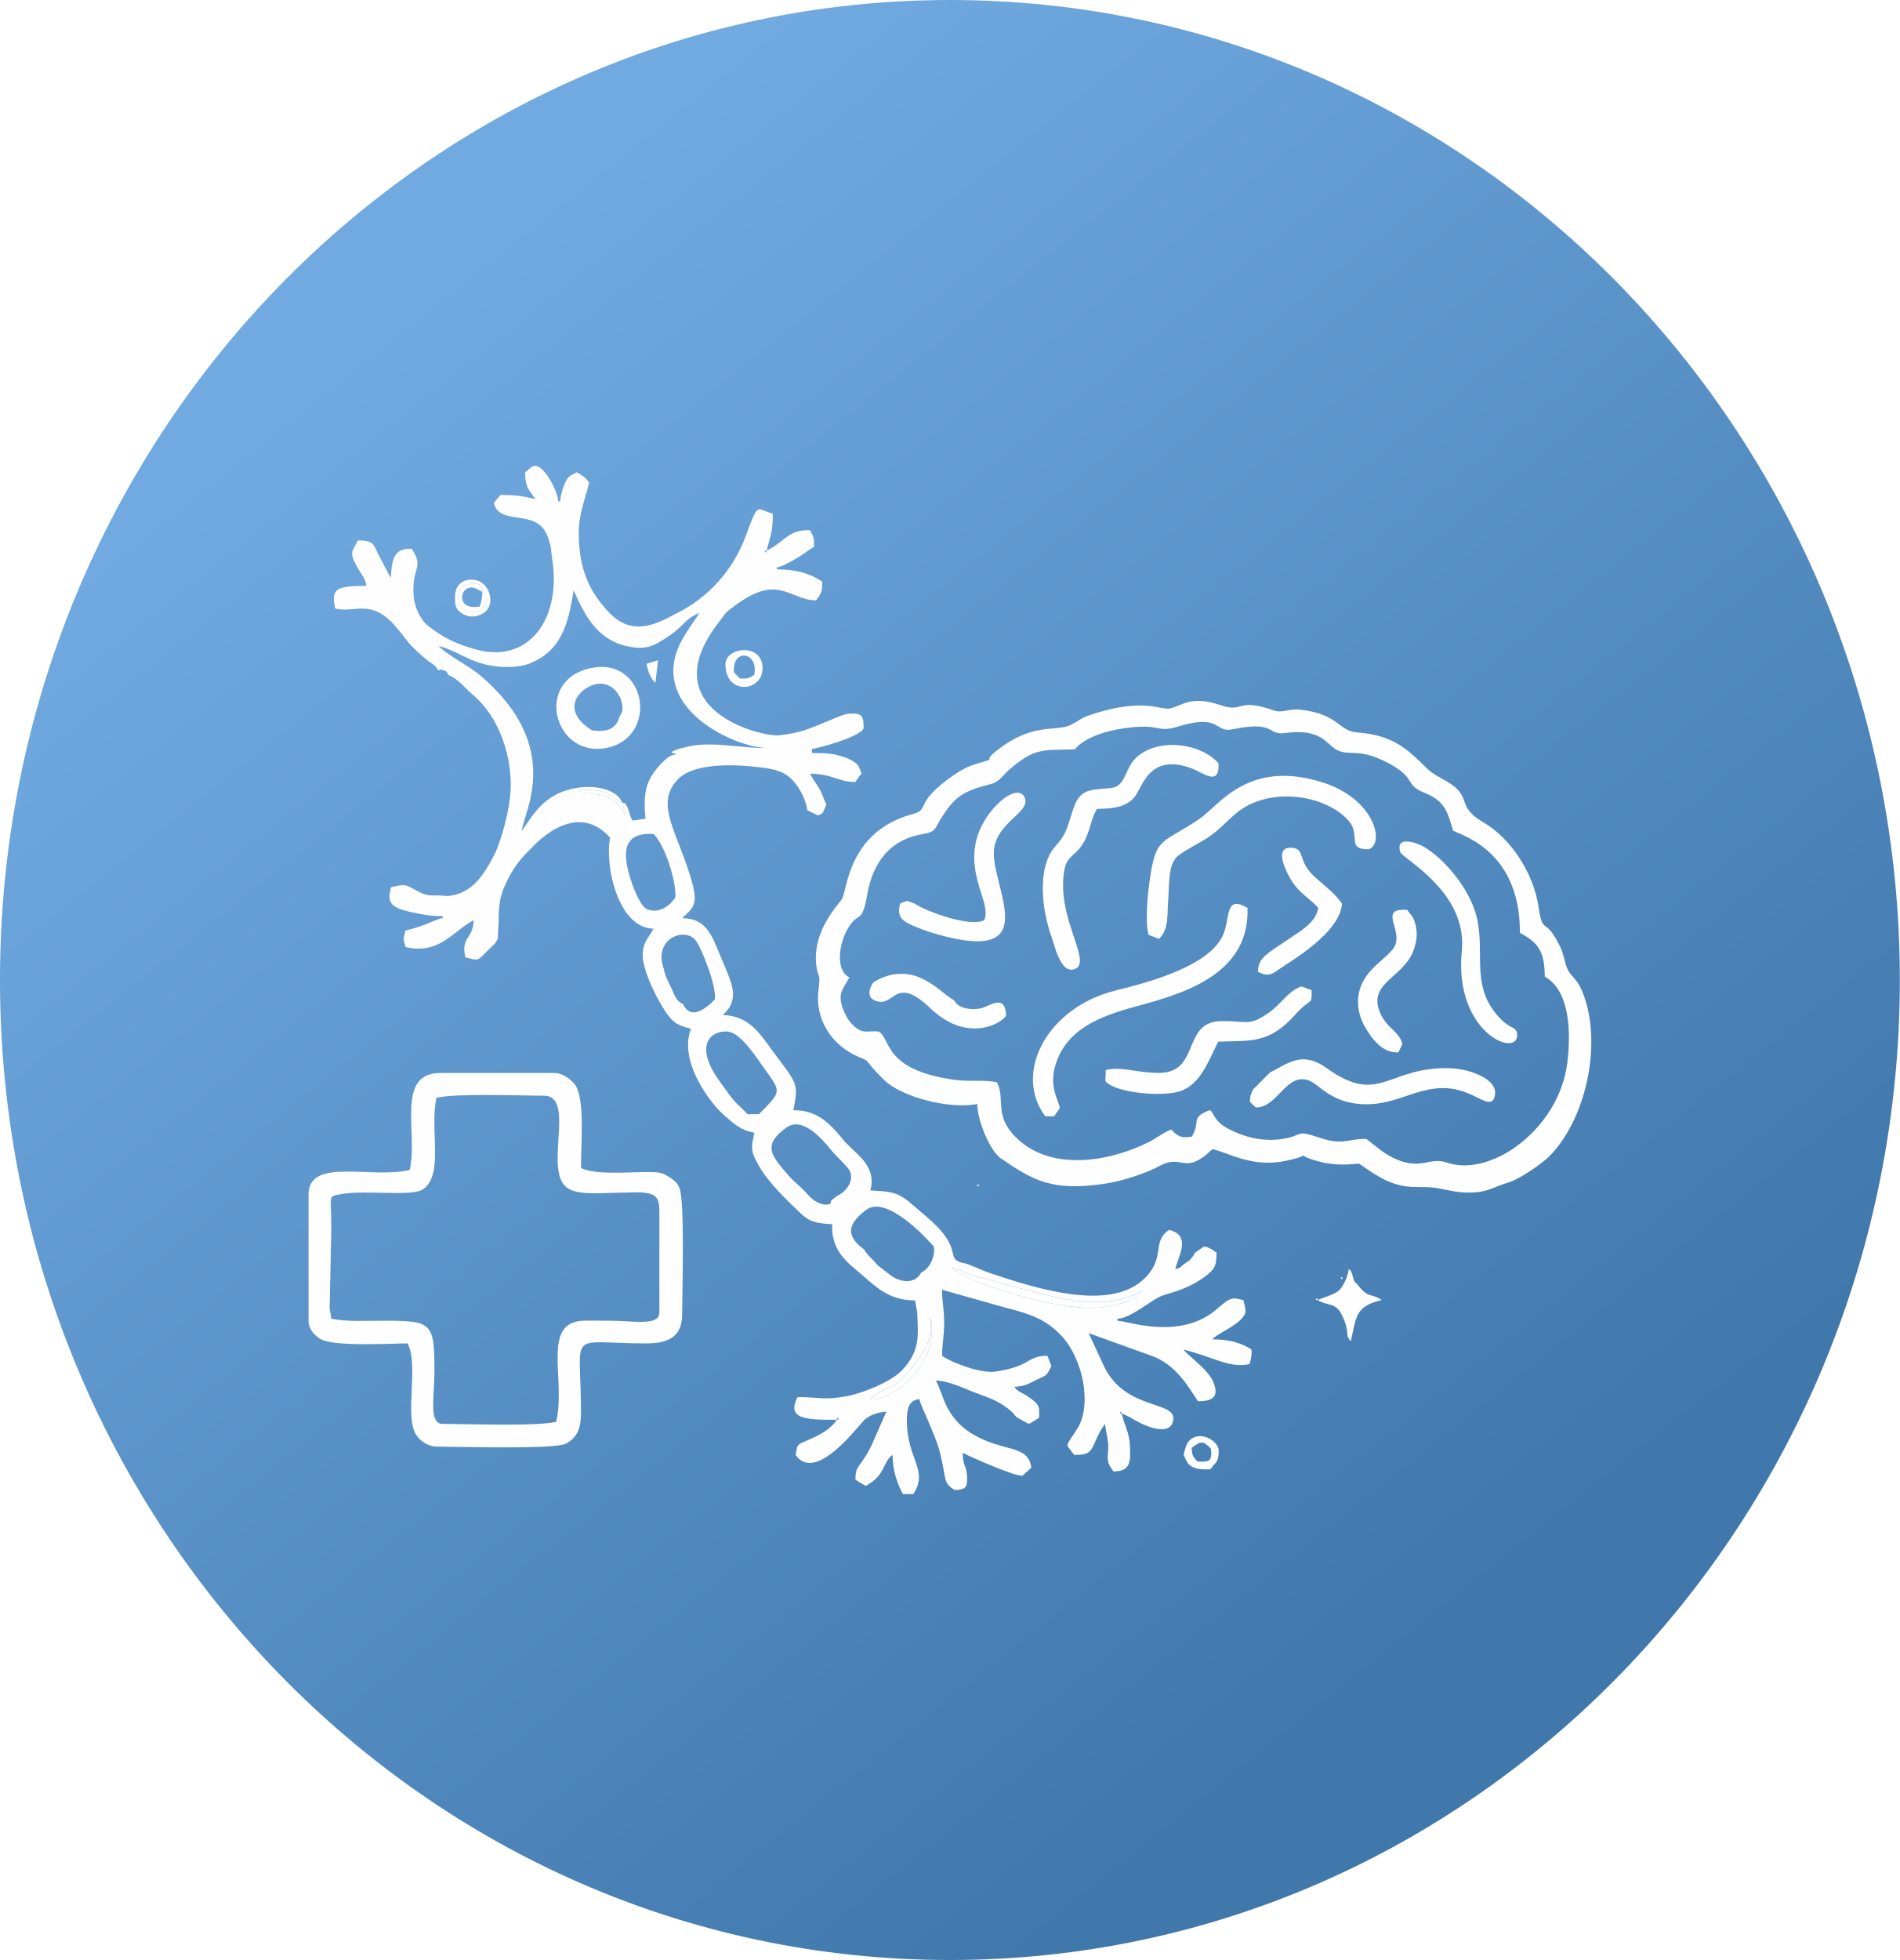
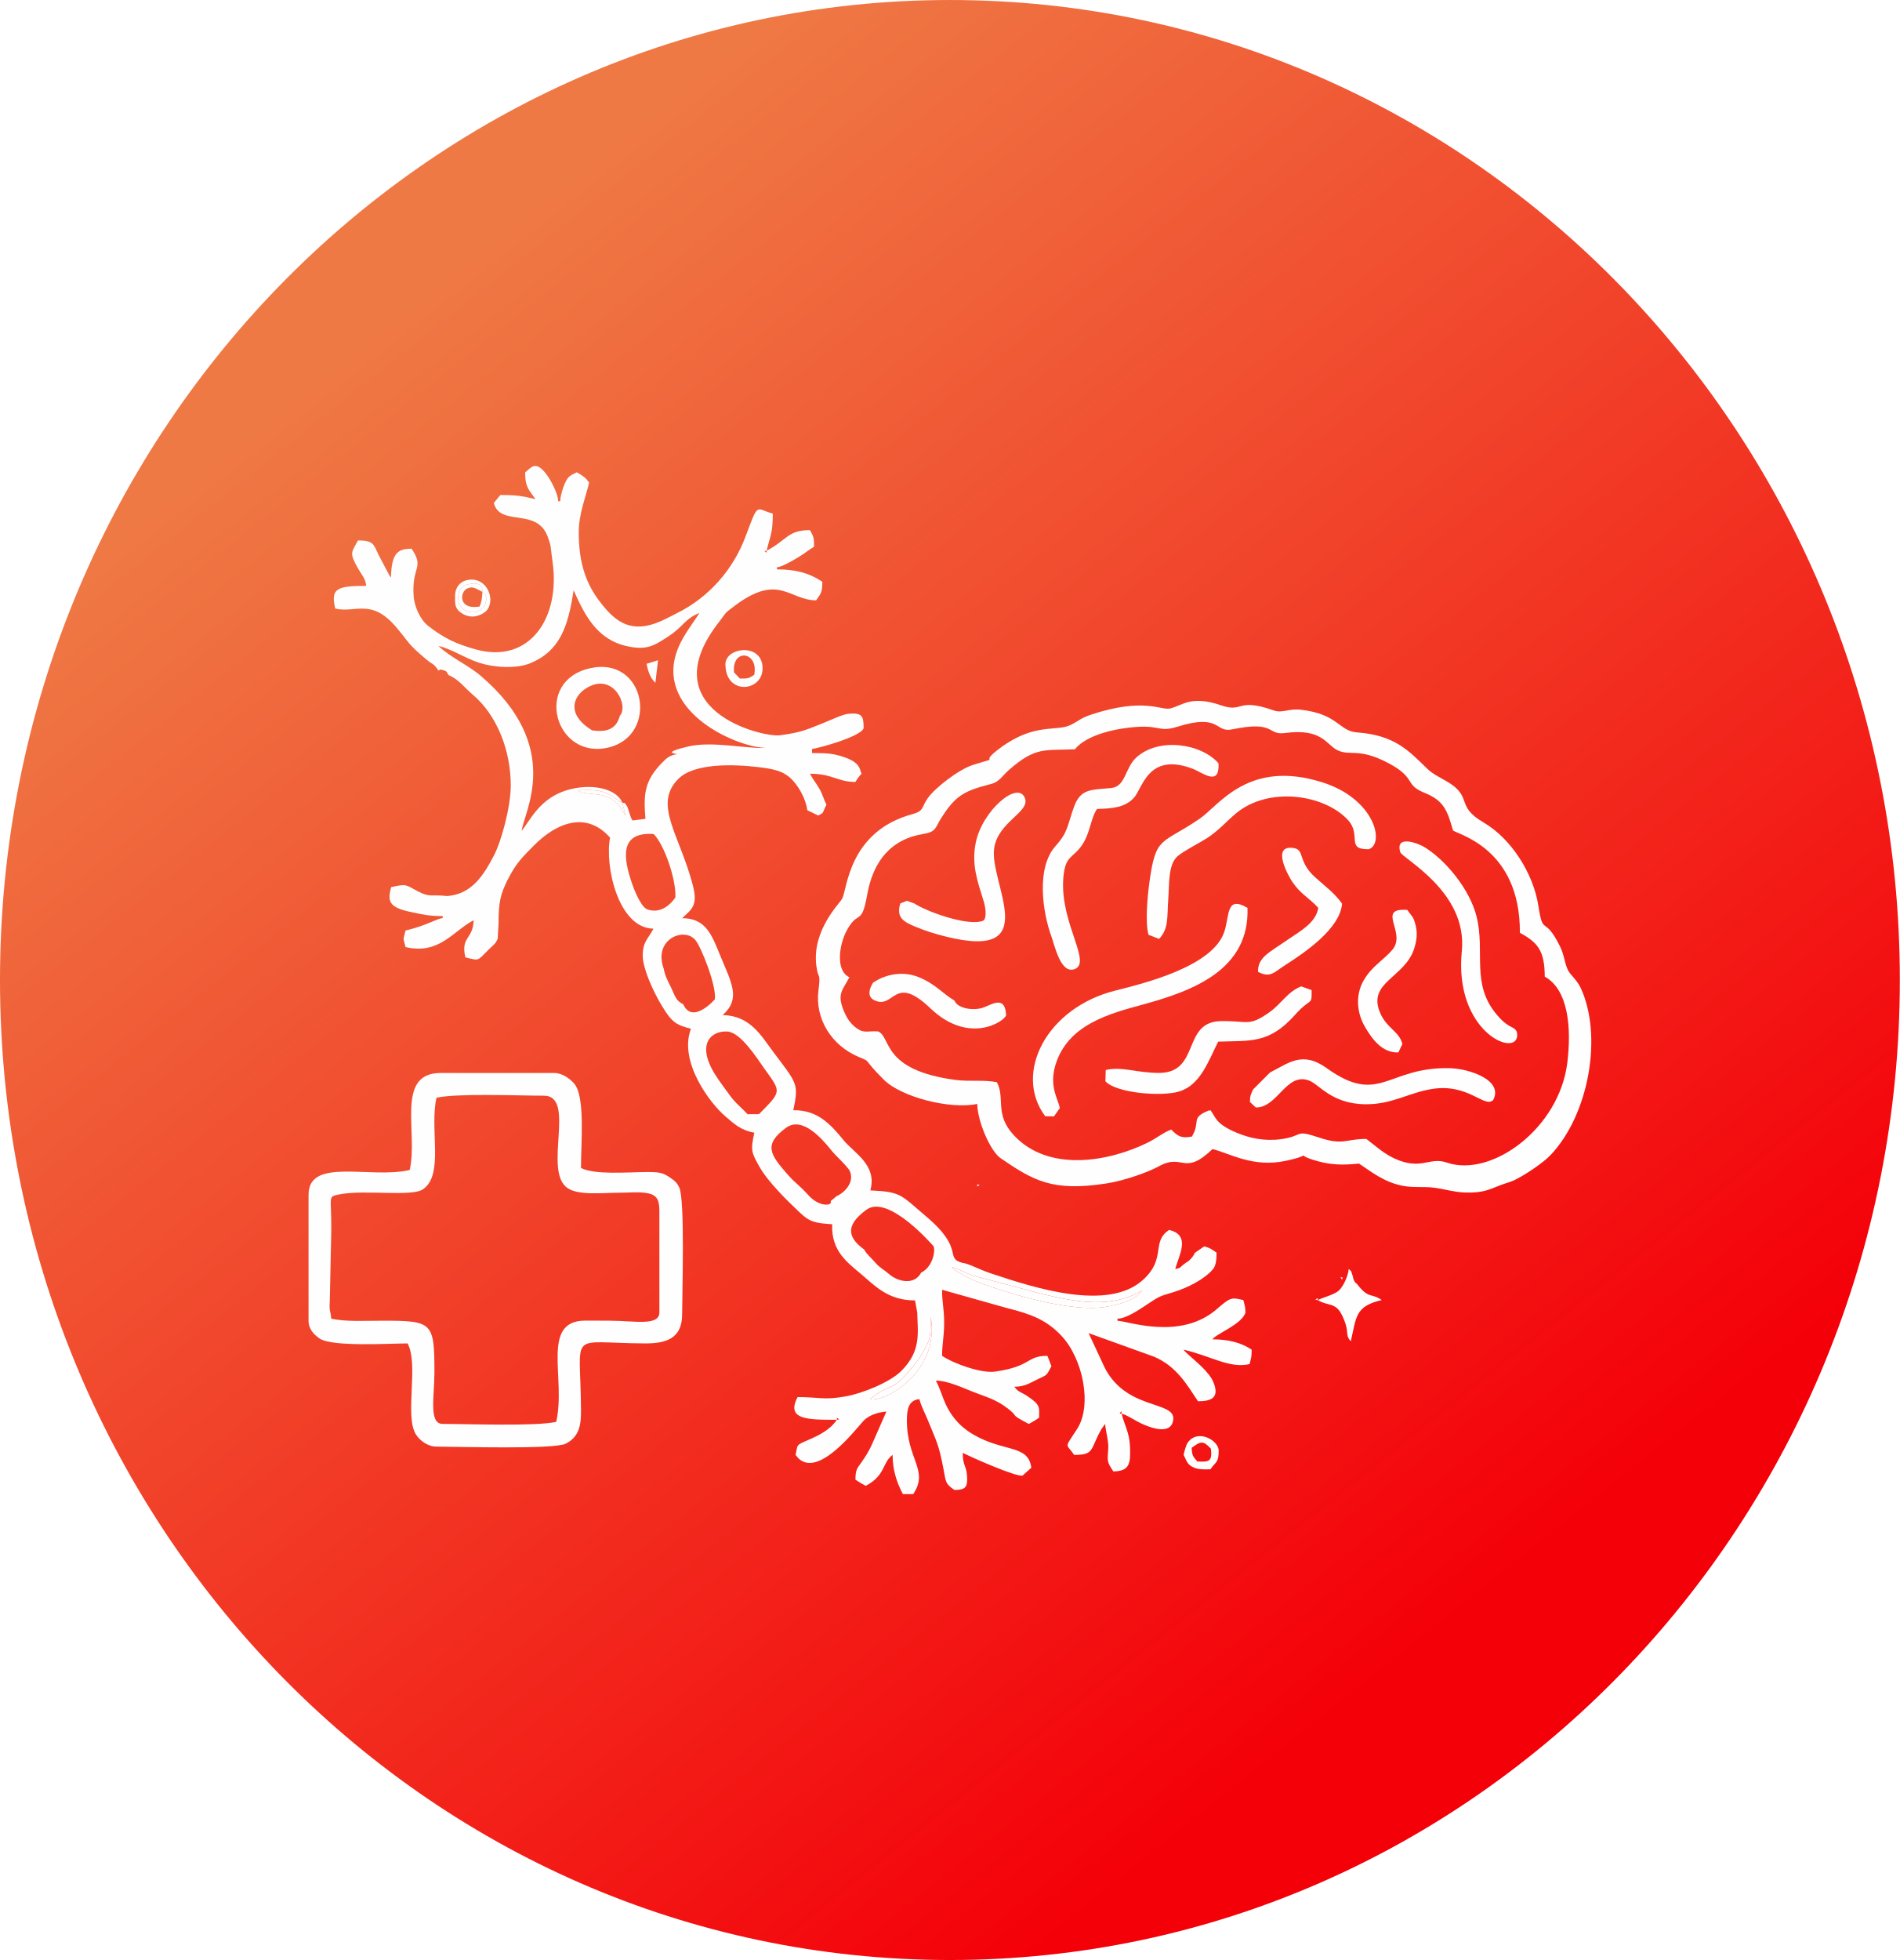
<svg xmlns="http://www.w3.org/2000/svg" xml:space="preserve" width="59.865" height="61.747" fill-rule="evenodd" clip-rule="evenodd" image-rendering="optimizeQuality" shape-rendering="geometricPrecision" text-rendering="geometricPrecision" viewBox="0 0 1322.85 1364.43">
  <defs>
    <linearGradient id="a" x1="299.52" x2="1029.15" y1="199.67" y2="1113.85" gradientUnits="userSpaceOnUse">
-       <stop offset="0" stop-color="#71aae1" />
-       <stop offset="1" stop-color="#4078ac" />
+       <stop offset="0" stop-color="#EF7945" />
+       <stop offset="1" stop-color="#F40009" />
    </linearGradient>
  </defs>
  <ellipse cx="661.42" cy="682.22" fill="url(#a)" rx="661.42" ry="682.22" />
  <g fill="#fefefe">
    <path d="M582.71 988.36v-1.44l1.68 1.2-1.68.23zm198.31-4.31h-1.44l1.2-1.68.23 1.68zm-175.25-10.01c15.24-13.07 14.03-1.7 33.21-27.09 2.16-2.86 3.07-4.48 4.97-7.86 4.9-8.71 3.66-12.04 4.13-22.25 6.53 37.89-31.63 59.43-42.32 57.2zm57.01-92.12c5.3 1.82 9.52 4.28 14.64 6.01l48.73 12.96c24.5 5.88 48.26 9.9 69.1-2.58-4.29 7.22-19.66 11.12-30.02 11.97-24.08 2-66.38-10.41-89.06-19.74l-11.12-6.21c-.24-.2-.58-.53-.79-.73l-1.49-1.7zm-21.39 3.98c-4.7 9.08-16.24 6.29-22.1 1.24-4.06-3.5-6.67-4.55-9.46-7.81-3.42-4.01-5.94-5.64-8.18-9.55-13.48-9.71-11.05-18.3 1.6-27.61 15.37-11.32 46.83 25.45 46.83 25.46 1.41 3.93-1.08 14.67-8.69 18.27m-58.9-53.18-4.08 3.37c1.63 3.49-8.2 4.44-15.84-4.39-4.76-5.5-9.12-8.37-13.67-13.55-12.44-14.16-17.91-21.16-1.43-33.15 11.1-8.07 24.8 7.5 31.47 15.89 2.8 3.52 11.58 11.41 12.88 14.57 3.5 8.44-5.17 15.58-9.32 17.25zm-53.99-57.13-7.97.05c-4.12-4.51-8.67-7.89-12.33-13.09-3.21-4.53-7.73-10.31-10.69-15.19-12.86-21.2-1.87-29.97 8.98-29.27 9.46.6 20.86 19.05 25.87 26.01 11.76 16.35 11.98 15.38-3.86 31.49m-52.8-76.54c-5.16-2.26-5.96-6.42-8.17-11.02-2.39-4.97-4.28-8.03-5.41-13.76-7.37-20.44 14.15-29.23 22.03-19.91 4.12 4.88 14.83 31.84 13.61 41.27-.09.18-15.66 17.92-22.07 3.42zm-5.44-74.28c-3.17 4.61-10.06 11.58-19.46 8.32-4.44-1.54-9.15-13.45-10.71-17.97-6.1-17.73-8.98-36.18 15.02-34.53 7.57 7.4 15.86 32.15 15.14 44.19zm-36.98-66.11 2.36 9.46c-10.39-20.95-24.21-12.19-33.68-18.01 15.29-.56 19.18.23 28.5 7.07 2.74 2.01-.84-.04 2.81 1.48zm0 0c-4.94-11.28-25.71-13.75-41.99-7.39-16.03 6.26-22.41 19.97-28.04 27.13 1.41-13.2 29.49-58.34-28.55-107.95-8.49-7.27-21.54-13.15-29.41-20.76 9.13 2 17.81 8.23 28.38 11.7 9.7 3.18 25.46 4.48 35.62.28 20.42-8.45 26.32-25.23 30.1-50.81 7.54 16.94 16.03 34.02 36.53 38.82 14.35 3.36 19.54-.18 29.54-6.73 11.04-7.26 10.79-11.79 21.54-16.27-5.4 8.72-12.84 17.27-16.32 28.65-12.38 40.54 41.59 64.68 62.45 65.32-13.68.67-37.37-4.94-54.03-.97-18.47 4.41-8.99 4.84-7.52 5.29-5.14.7-7.36 2.65-10.96 6.4-11.54 12.03-12.73 20.85-11.2 38.63l-8.99 1.16c-1.56-2.41-1.55-3.58-2.71-6.94-.54-1.54-.63-2.43-1.79-3.92-2.09-2.7.53-.47-2.66-1.65zm100.57-175.31v1.44l-1.68-1.2 1.68-.23zM305.36 466.7l1.44-.68c3.95 1.26 3.66.46 5.54 3.96 6.82 2.63 11.1 8.77 16.59 13.38 17.23 14.44 26.84 39.38 26.71 63.83-.08 14.33-6.42 38.29-11.82 48.55-6.65 12.64-15.07 27-32.71 28.02-11.3-1.28-11.4 1.25-20.14-3.27-8.59-4.47-7.58-5.47-18.67-2.89-2.08 8.95-2.86 13.95 14.23 17.38 7.88 1.59 11.64 2.74 21.7 2.74v1.44c-3.56 0-10.96 5.14-25.87 8.62-1.76 7.56-1.76 3.93 0 11.5 23.55 5.49 32.77-10.93 47.42-18.68-.3 13.47-9.16 11.22-5.75 25.87 9.91 2.31 7.89 2.86 16.17-5.39 3.67-3.66 4.56-3.62 6.35-7.55l.61-11.02c-.05-13.83 1.14-20.12 6.77-30.95 5.85-11.27 9.93-14.9 17.57-22.71 14.43-14.74 35.85-25.45 53.29-5.73-3.85 19.65 5.66 63.04 30.19 63.36-3.3 6.79-7.94 9.19-7.42 19.98.29 6.07 4.43 16.42 6.53 20.89 3.23 6.92 6 11.93 9.73 17.48 5.04 7.51 8.39 8.97 17.29 11.35-8.68 22.62 13 51.64 23.96 60.96 6.05 5.15 10.53 9.64 20.18 11.38-2.79 12.34-1.96 13.94 3.57 23.72 6.03 10.67 19.41 23.69 28.33 32.1 6.71 6.33 10.49 7.15 22.29 7.89-.84 18.72 10.87 26.83 19.99 34.58 9.75 8.29 18.96 18.5 37.7 18.46l1.53 8.37c.32 14.11 3.01 26.52-11.01 40.65-8 8.05-27.25 15.68-38.34 17.7-15.89 2.89-18.18.57-33.92.57-8.38 15.83 7.14 15.81 27.3 15.81-5.8 8.67-16.28 12.36-23.28 15.52-5.18 2.34-3.99 2.65-5.45 8.91l1.29 1.59c.14.14.48.59.66.78 13.8 13.38 38.51-18.48 45.05-25.76 3.61-4.03 9.75-6.24 16.23-6.77l-10.54 23.95c-2.42 4.87-3.57 6.64-6.42 10.82-3.12 4.57-4.59 5.08-4.59 12.64 2.86 1.91 3.98 2.61 7.18 4.31 13.96-7.38 11.39-16.21 18.68-21.56 0 10.56 2.95 19.31 7.18 27.31h7.19c11.17-16.7-4.61-24.09-4.41-51.76.06-6.98 1.04-13.71 8.72-14.34 1.05 4.53 4.17 10.36 6.19 15.37 5.81 14.46 7.17 15.69 10.46 32.65 1.85 9.5 1.13 10.76 7.78 15.22 7.63-.18 9.28-1.69 8.72-10.02-.47-6.98-2.97-6.83-2.97-15.85 5.19 2.75 37.9 17.2 41.67 15.81l6.07-5.43c-2.15-16.43-19.1-10.61-40.61-23.27-6.59-3.88-11.77-8.72-16.08-15.53-4.77-7.54-5.84-14.49-9.75-21.87 8.14 0 18.38 4.9 26.44 8.05 8.59 3.36 15.67 5.06 24.14 11.78 7.92 6.28-.13 2.81 14.09 10.34 3.21-1.7 4.33-2.4 7.19-4.31 0-7.02 1.39-8.69-8.02-14.97-4.46-2.97-6.47-2.81-9.23-6.58 7.06-.16 10.16-2.22 15.33-4.79 7.81-3.88 6.66-2.27 10.53-9.59-1.21-2.53-1.65-4.64-2.87-7.18-14.77 0-10.82 7.4-36.54 11-9.09 1.27-28.11-5.21-36.76-11 0-8.39 1.43-13.06 1.44-22.99.02-10.06-1.44-13.72-1.44-22.99l44.85 12.64c17.15 4.29 27.64 8.19 38.18 19.3 14.98 15.8 21.71 48.42 11 64.95-9.27 14.31-7.75 9.56-2.05 18.07 14.49 0 10.89-3.94 19.13-18.23l2.42-3.32c.43 5.16 2.53 12.4 2.19 16.79-.73 9.58-.81 9.75 3.56 16.27 11.35-.25 12.06-5.5 11.56-17.3-.43-10.28-3.92-14.83-5.81-22.94 4 1.07 8.93 4.59 13.4 6.72 5.72 2.74 21.07 8.89 22.53-2.41 1.82-14.04-34.95-5.71-49.33-39.77l-9.6-20.59 45.44 16.36c15.81 6.66 23.06 19.62 30.73 31.07 9.25 0 15.29-2.36 10.63-13.5-3.71-8.84-18.22-18.73-20.7-22.43 19.46 4.53 32.1 13.3 45.99 10.06.99-4.23 1.44-4.38 1.44-10.06-6.97-4.66-15.68-7.18-27.31-7.18 3.09-4.22 20.6-10.45 22.99-18.68-.09-4.38-.64-5.24-1.44-8.63-8.01-1.86-8.77-2.27-18.32 6.11-25.59 22.41-62.65 8.27-69.34 8.27v-1.44c5.86 0 15.2-6.3 19.54-9.2 10.4-6.98 9.65-6.25 19.46-9.28 10.01-3.09 21.38-8.92 27.32-15.79 2.3-2.66 2.66-6.89 2.66-11.71-3.11-2.08-4.23-3.29-8.63-4.32-10.28 6.89-4.65 3.32-8.97 8.28-2.19 2.51-2.31 2-4.79 3.83-3.89 2.88-1.45 2.4-6.36 3.7 2.09-8.97 11.5-23.62-4.31-27.3-12.81 8.58-1.49 19.78-18.3 34.88-24.38 21.91-74.96 5.65-105.47-4.52-9.58-3.19-15.68-7.02-19.94-7.37-13.18-3.59 1.97-9.15-25.26-32.22-18.19-15.43-17.4-17.24-39.04-18.3 4.92-17.7-11.38-26.06-18.55-34.85-9.5-11.67-18.53-21.18-35.09-20.96 3.88-18.52 2.71-18.43-13.92-40.56-8.58-11.42-15.97-25.18-35.24-25.69 12.68-11.33 6.32-22.02-1.54-40.98-5.76-13.91-9.76-26.53-26.7-26.44 6.61-6.31 11.22-8.53 7.37-23.23-9.23-35.19-27.94-56.14-9.82-73.93 10.93-10.74 37.62-10.17 55.61-8 10.9 1.32 17.86 2.68 23.94 9.32 4.61 5.04 8.95 12.88 10.08 20.7l7.57 3.65c4.55-2.23 2.61-1.6 5.75-7.53-1.96-3.7-2.71-7.28-4.85-10.96-2.46-4.21-4.33-6.21-6.65-10.6 15.67 0 19.31 5.75 31.62 5.75.49-.73.79-1.35 1.71-2.6.21-.28 1.02-1.35 1.24-1.63l1.35-1.52c-1.51-3.14-.55-7.72-12.69-11.73-7.33-2.42-11.54-2.64-21.8-2.64v-2.87c3.83-.32 33.52-8.31 35.93-14.37 0-8.39-.89-10.82-10.04-10.17-4.5.32-12.35 4.23-16.03 5.67-12.49 4.9-16.14 7.28-32.35 9.37-11.95 1.54-90.6-17.54-41.93-79.33 5.5-6.98 2.72-4.94 10.67-10.89 30.68-23.01 37.84-3.74 56.62-3.74 3.09-4.6 4.31-4.95 4.31-12.93-9.41-6.31-19.08-8.63-31.61-8.63v-1.44c3.78 0 16.56-7.8 19.89-10.29 2.16-1.61 3.91-2.7 5.97-4.08 0-6.99-.5-7.02-2.87-11.5-15.48 0-15.82 6.77-30.17 14.37 2.49-10.71 4.31-11.94 4.31-25.87-12-3.21-9.78-8.8-18.86 15.63-8.7 23.43-25.66 42.71-48.19 53.84-5.42 2.68-8.95 4.86-14.66 6.9-19.02 6.78-29.4-2.71-39.26-15.77-10.26-13.58-14.19-28.78-14.15-47.7.03-12.89 4.69-23.64 7.22-34.46-.23-.25-.56-1-.65-.78-.18.4.01-2.18-7.98-6.41-4.69 2.49-5.65 2.26-8.22 7.58-1.29 2.68-3.27 9.23-3.27 12.54h-1.44c0-5.14-5.12-14.57-7.73-18.13-8.37-11.48-11.43-4.55-15.26-1.99 0 10.91 2.91 12.31 7.18 18.68-9.3-2.16-12.57-2.87-24.43-2.87l-4.56 5.53c4.34 16.84 29.85 2.88 37.47 23.35 2.88 7.75 1.95 7.66 3.32 16.79 5.99 39.75-15.78 72.14-53.23 61.85-13.85-3.81-22.58-7.99-33.61-16.69-4.99-3.93-9.27-13.1-9.78-20.4-1.48-21.09 7.78-19.33-1.42-33.06-9.8 0-14 3.22-14.37 20.12-.22-.26-.58-.99-.67-.77l-7.95-15.04c-3.59-7.32-3.22-10.06-14.37-10.06-4.36 8.59-6.44 8.13.28 19.84 2.36 4.13 5.04 6.68 5.47 11.78-20.81 0-24.77 2.03-21.56 15.8 14.28 3.33 25.18-7.61 42.74 13.3 9.42 11.22 7.48 10.99 20.86 22.26 4.43 3.72 4.7 2.25 8.25 7.56z" />
    <path d="m842.97 772.98-1.41.11c-13.01 5.35-5.19 7.36-11.67 18.12-8.2 1.59-10.45-1.03-14.37-4.89-5.61 2.08-10.13 6.02-16.22 9.03-26.95 13.32-69.04 21.05-93.31-5.01-13.77-14.8-5.89-25.54-11.84-36.97-8.72-1.83-19.27-.31-28.76-1.58-51.8-6.89-44.61-29.67-53.93-33.78-7-.53-9.59 1.61-14.91-2.17-3.66-2.61-6.27-6.2-7.83-9.46-6.82-14.33-2.2-16.66 2.71-26.05-10.05-4.77-6.81-23.02-2.2-31.89 8.27-15.95 10.59-2.94 14.57-25.53 4.12-23.32 16.4-38.72 39.36-42.42 8.6-1.39 8.1-4.39 11.62-10.06 10.5-16.93 16.51-19.79 35.55-24.75 5.5-1.44 7.78-5.83 12.06-9.58 18.73-16.43 24.49-13.54 46.1-14.51 6.06-7.78 20.46-12.51 32.7-14.38 28.06-4.29 23.42 3.43 38.86-1.38 30.02-9.36 25.74 4.45 37.87 1.92 30.62-6.39 24.05 4.28 36.93 2.53 24.79-3.36 28.52 7.42 35.35 11.39 9.28 5.4 14.91-1.84 36.38 9.49 20.02 10.56 10.8 14.9 25.33 20.76 13.4 5.4 15.89 12.29 19.77 26.08 1.65 2.58 46.94 11.38 46.61 71.34 12.23 6.7 17.25 12.19 17.31 30.53 16.5 9.13 18.65 35.66 15.73 59.8-5.53 45.78-52.72 80.29-83.83 69.67-11.75-4.02-16.84 4.53-33.14-1.46-9.85-3.62-15.69-9.58-22.98-15.03-14.42-.05-15.9 4.71-32.85-.94-17.81-5.95-10.26-1.04-26.83 1.14-11.5 1.51-21.81-.85-30.31-4.39-14.82-6.17-14.62-10.4-18.43-15.68zm-146.73 32.96c23.32 15.99 36.44 23.74 74.13 17.91 11.7-1.8 28.19-7.37 36.74-12.04 16.83-9.2 17.15 7.27 37.15-11.88 12.09 2.89 28 13.1 51.12 8.15 22.85-4.89 2.26-5.14 22.52.37 9.83 2.66 17.91 2.62 28.4 1.57 8.46 5.65 17.51 13.03 30.53 15.49 7.74 1.46 14.41.33 21.76 1.3 7.8 1.03 12.91 2.9 21 3.34 13.7.48 17.4-2.25 26.04-5.44 3.32-1.23 5.6-1.69 8.48-3.01 7.07-3.27 20.15-11.95 25.52-17.6 26.89-28.33 36.48-83.43 20.9-116.56-2.59-5.52-7.28-8.89-8.96-12.59-2.36-5.21-2.3-9.93-5.38-16.18-10.95-22.19-11.7-6.32-15.02-28.1-3.39-22.33-18.78-46.81-38.17-58.11-20.21-11.78-6.87-17.75-25.87-28.75-4.62-2.68-9.6-5.07-13.1-8.45-13.27-12.84-22.78-23.59-49.22-25.51-12.52-.92-13.04-12.77-38.86-15.76-8.82-1.02-13 2.59-19.06.46-26.07-9.17-20.75 1.94-36.74-3.57-21.07-7.25-27.05.35-35.48 2.22-6.41 1.43-18.04-7.84-54.69 4.19-7.63 2.51-7.93 3.94-14.36 7.2-9.83 4.98-24.9-1.75-48.84 15.83-18.05 13.25 3.91 4.76-19.48 12.13-9.45 2.98-26.18 15.73-31.4 23.21-4.33 6.21-2.46 8.8-10.56 10.99-44.54 12.06-45.41 52.38-48.93 58.85-1.94 3.54-21.04 21.98-18.02 46.52 1.3 10.56 3.2 3.85 1.49 17.41-2.46 19.53 8.79 38.17 28.21 46.33 9.23 3.87 1.61.18 17.3 15.76 12.31 12.22 46.28 20.84 65.05 16.86.28 12.44 8.94 32.15 15.8 37.44zm-392.31-41.75c13.84-3.23 57.68-1.44 74.72-1.44 22.81 0-.66 52.07 16.31 64.17 7.73 5.52 24.6 3.37 36.86 3.37 6.18 0 13.77-.83 19.66.46 6.44 1.41 7.64 5.31 7.64 12.47v70.42c0 9.69-17.63 5.75-34.48 5.75-5.75 0-11.57-.1-17.3-.06-31.1.2-13.05 40.35-20.06 70.47-13.86 3.23-61.6 1.44-79.04 1.44-9.9 0-5.75-18.93-5.75-35.92 0-34.87-1.28-35.93-35.93-35.93-12.08 0-26.12.84-35.93-1.44-.53-6.39-1.49-4.19-1-12.24l1.04-49.51c.13-24.17-2.69-22.99 5.5-24.7 17.14-3.55 50.24 1.82 58.25-3.54 15.05-10.07 4.49-42.23 9.51-63.77m-18.68 50.29c-27.38 6.38-70.41-9.12-70.41 17.25v87.66c0 5.9 3.83 9.75 7.71 12.4 8.76 5.99 49.23 3.41 61.27 3.41 7.92 14.97-2.22 50.3 5.71 63.26 2.46 4.02 8.08 8.59 14.41 8.59 13.81 0 81.8 2.09 89.94-2.03 10.24-5.17 10.71-14.4 10.66-23.84-.3-56.13-9.97-46.19 44.55-45.98 13.47.05 25.87-2.61 25.87-20.12 0-13.7 2.08-80.35-2.03-88.51-1.69-3.35-2.77-4.22-5.39-6.11-6.05-4.36-8.4-4.61-18.45-4.55-12.2.08-35.24 2.06-44.55-2.86 0-18.01 2.99-49.45-4.64-58.59-2.84-3.39-8.32-7.52-14.04-7.52h-79.04c-31.81 0-15.49 41.52-21.56 67.54z" />
    <path d="m799.74 650.78 7.32 2.82c6.88-7.25 5.46-14.98 6.41-27.93.76-10.44-.16-23.67 6.38-29.56 3.98-3.57 16.64-9.96 21.39-13.19 7.88-5.33 12.69-11.06 19.28-16.62 22.56-18.98 61.41-13.43 77.97 4.45 9.85 10.64-1.74 20.65 14.54 20.44 11.37-3.82 4.34-34.76-31.72-46.39-52.05-16.77-72.48 15.92-85.94 25.11-26.75 18.27-30.53 11.53-35 44.01-1.43 10.33-3.09 28.4-.64 36.85z" />
    <path d="M763.84 563.12c11.47-.23 19.43-1.19 25.56-7.58 6.06-6.33 9.79-32.34 41.07-20.37 7 2.67 18.82 12.74 17.99-3.78-12.02-13.81-41.51-18.29-57.18-4.15-7.98 7.21-7.44 20.26-17.42 21.3-13.72 1.42-21.27.14-25.97 12.94-4.76 12.97-3.96 17.53-12.84 27.37-13.73 15.21-9.14 46.15-2.9 63.28 2.26 6.21 6.33 25.73 15.83 22.6 12.79-4.21-9.79-31.57-7.64-62.9 1.14-16.59 6.51-14.02 12.96-23.38 5.91-8.59 5.9-18.29 10.54-25.31zm-25.9 208.25c-.81-5.57-7.78-14.78-2.96-30.27 8.67-27.89 37.17-35.38 61.39-41.98 34.83-9.5 73.72-24.3 72.25-67.11-15.09-8.89-12.31 5.26-16.2 16.8-7.96 23.59-53.84 35.29-75.63 40.71-47.91 11.88-71.45 57.5-49.02 87.54l6.11.1 4.07-5.79zm146.36-24.78-11.76 11.8c-1.32 2.81-2.27 4.26-2.19 8.79l4.04 3.76c15.15.26 20.91-24.14 36.62-18.92 7.47 2.49 15.85 16.43 39.56 16.69 18.52.21 29.5-7.69 45.92-10.53 25.87-4.48 37.31 13.67 43.2 7.56 7.35-13.75-16.57-21.81-30.17-22.14-43.71-1.08-48.82 26.46-85.76-.04-16.92-12.13-26.3-3.62-39.47 3.04z" />
    <path d="M848.21 725.13c22.37-.87 35.28 1.75 53.43-18.57 11.46-12.84 11.81-5.85 11.62-17.3l-7.22-2.6c-9.67 3.79-13.51 11.88-22.2 18.04-14.53 10.31-14.99 5.75-33.91 6.15-27.1.58-13.98 36.08-43.04 36.05-15.38-.02-25.97-4.71-36.97-2.01l-.24 7.81c7.57 8.38 39.3 10.83 51.45 7.1 14.87-4.56 20.3-21.36 27.08-34.66zm-211.5-96.16-5.18-1.9-4.65 1.85c-3.15 10.14 2.77 12.93 10.31 16.11 7.02 2.96 13.75 5.06 21.78 7.05 68.05 16.83 29.72-37.34 33.26-61.6 2.68-18.41 24.89-25.06 21.49-34.66-4.64-13.09-29.65 8.31-34.27 30.59-3.26 15.72 1.44 27.74 5.5 41.05 1.02 3.36 2.48 10.95-.13 13.39-10.51 4.5-40.04-6.49-48.11-11.87zm391.37 8.88c-4.91-19.35-22.19-39.75-36.54-48.31-4.45-2.65-20.24-8.55-16.55 3.63 1.36 4.51 46.99 27.49 42.86 68.88-5.6 56.17 38.05 74.46 38.57 58.77.16-4.84-2.99-5.01-6.43-7.25-3.33-2.16-5.38-4.43-7.45-6.82-18.73-21.68-8.13-43.96-14.46-68.9M431.56 498.34c-2.2 8.54-8.29 11.78-19.36 10.07-17.9-11.11-13.4-23.54-3.88-29.4 18.75-11.54 29.77 12.44 23.24 19.33m-20.59-33.18c-39.95 8.8-24.65 64.1 12.69 55.21 35.34-8.41 26.19-63.79-12.69-55.21m485.67 189c-13.09 9.09-20.82 12.18-20.7 22.35 8.46 4.62 11.46.12 18.54-4.4 13.67-8.73 38.58-25.46 39.99-43.01-5.08-7.31-11.76-12.11-18.69-18.35-12.65-11.38-6.84-19.47-15.57-20.5-15.37-1.81-2.7 20.19-.42 23.58 5.85 8.71 11.72 11.09 18.09 18.15-1.4 10.46-13.34 16.7-21.25 22.19zm88.06 6.1c1.61-5.09 2.46-10.14 1.02-15.99-1.68-6.77-2.32-5.7-5.84-10.85-22-1.55-.36 15.71-10.27 27.6-6.16 7.39-14.36 11.43-20.15 21.54-5.81 10.16-4.69 22.32.68 31.78 4.99 8.82 12.39 18.87 23.57 18.27l2.75-5.8c-2.02-8.78-10.92-10.88-15.53-21.82-9-21.41 17.28-24.21 23.78-44.74zm-376.78 23.81c-2.46 3.82-4.61 9.75 1.09 12.34 13.91 6.3 13.35-18.86 38.84 5.51 26.77 25.6 51.54 9.2 52.71 4.79-.73-14.65-10.54-6.92-16.53-5.09-6.81 2.08-17.37.33-19.4-5.04-8.79-5.29-12.7-11.04-24.01-15.97-11.62-5.07-24.08-2.47-32.69 3.47zm309.63 220.94c7.01 4.45 12.32 1.25 16.83 10.48 6.1 12.5 1.48 12.88 6.16 18.27 3.94-16.94 2.9-24.4 21.56-28.75-7.51-5.21-8.94-.38-17.25-11.22-1.17-1.16-1.06-.45-2.1-2.52-.67-1.34-.47-1.9-1.02-3.45-1.39-3.93-.15-2.05-2.63-4.44-.41 4.98-3.77 12.07-6.73 14.9-3.07 2.93-10.73 4.77-14.82 6.73m-253.28-21.39c.21.19.55.53.79.73l11.12 6.21c22.68 9.33 64.98 21.73 89.06 19.74 10.36-.85 25.72-4.74 30.02-11.97-20.85 12.48-44.6 8.46-69.1 2.58l-48.73-12.96c-5.12-1.73-9.34-4.19-14.64-6.01l1.49 1.7zM511.08 468.04c-1.59-17.03 17.33-14.6 14.09 1.72-3.53 2.29-4.03 2.74-10.01 2.6zm-5.97-5.65c0 21.86 25.87 19.28 25.87 2.88 0-18.09-25.87-14.81-25.87-2.88m338.03 546.09c1.02 8.84-1.09 9.38-9.47 8.9-3.1-3.74-3.53-3.7-3.93-9.48 6.26-4.59 7.86-5.34 13.4.58m-19 4.31c1.48 2.79 2.04 5.27 4.33 7.17 4.1 3.37 9.16 2.9 14.35 2.9 3.53-5.28 5.75-4.36 5.75-12.94 0-7.32-14.67-15.44-21.51-5.7-1.35 1.92-2.28 5.82-2.92 8.58zm-218.37-38.74c10.69 2.23 48.85-19.31 42.32-57.2-.48 10.21.77 13.54-4.13 22.25-1.9 3.37-2.81 5-4.97 7.86-19.18 25.4-17.97 14.02-33.21 27.09zM335.87 412c1.34 1.32 4.03 2.86 2.05 8.31-3.51 9.67-19.97 7.15-18.88-5.37.41-4.79 2.82-7.25 7.02-8.23 11.1-2.61 9.8 5.2 9.81 5.29m-19.01 2.98c0 4.72-.31 8.05 3.37 10.99 5.46 4.37 11.64 4.01 16.81.58 8.59-5.7 3.98-23.06-8.69-23.06-6.95 0-11.49 4.54-11.49 11.49" />
    <path d="M335.87 412c-.06 4.16-.68 7.22-1.94 10.25-15.43 2.52-13.76-10.9-8.11-12.79 3.26-1.09 4.08-.25 6.01.44l4.03 2.1zm0 0c-.02-.08 1.29-7.89-9.81-5.29-4.19.98-6.61 3.43-7.02 8.23-1.09 12.52 15.38 15.04 18.88 5.37 1.98-5.45-.71-6.99-2.05-8.31m97.42 146.68c-3.66-1.52-.08.53-2.81-1.48-9.33-6.83-13.21-7.63-28.5-7.07 9.47 5.81 23.29-2.94 33.68 18.01l-2.36-9.46zm16.91-96.58c1.2 5.94 2.77 10.07 6.15 13.21l1.84-15.7-7.98 2.49zm467.35 442.91v-1.43l-1.68 1.2zm-237.11-80.47v1.44l1.67-1.2zM934.8 889.2h-1.44l1.19 1.68zm-44.55-28.73.43-.43c-.03.03-.58.28-.43.43M319.74 521.32l-2.88-1.44zm-14.38-53.17v-1.43z" />
  </g>
</svg>
